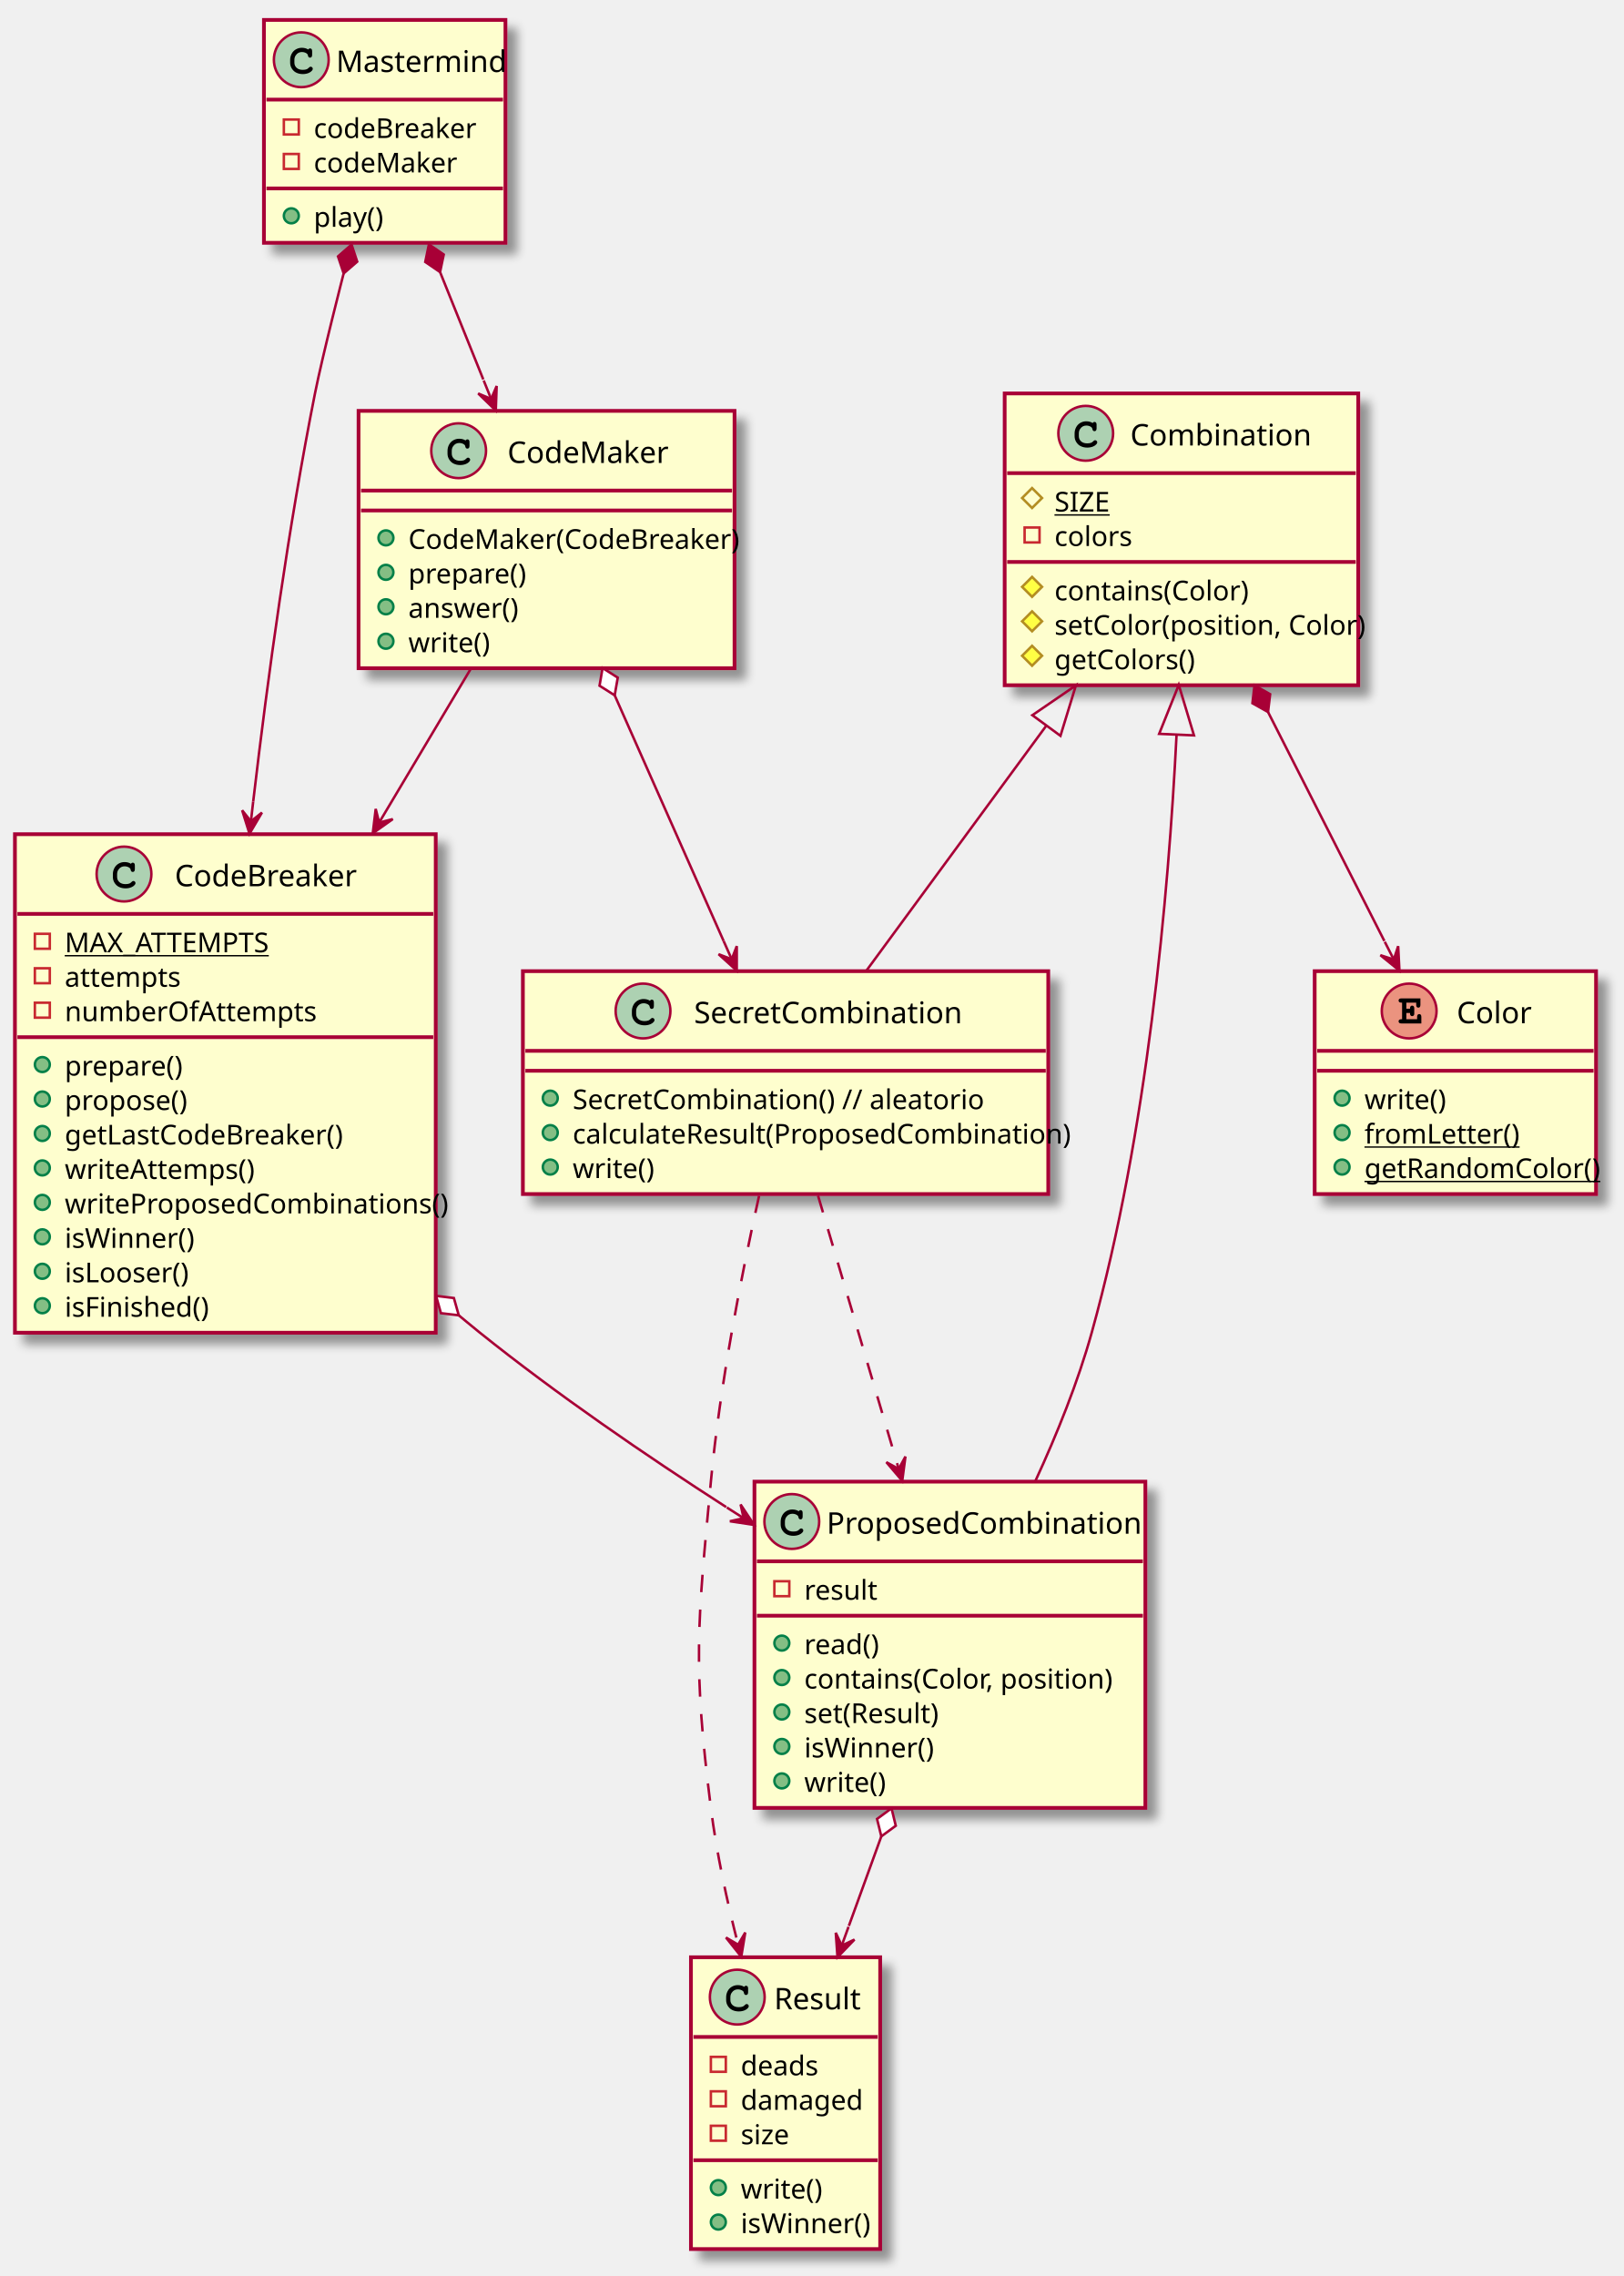
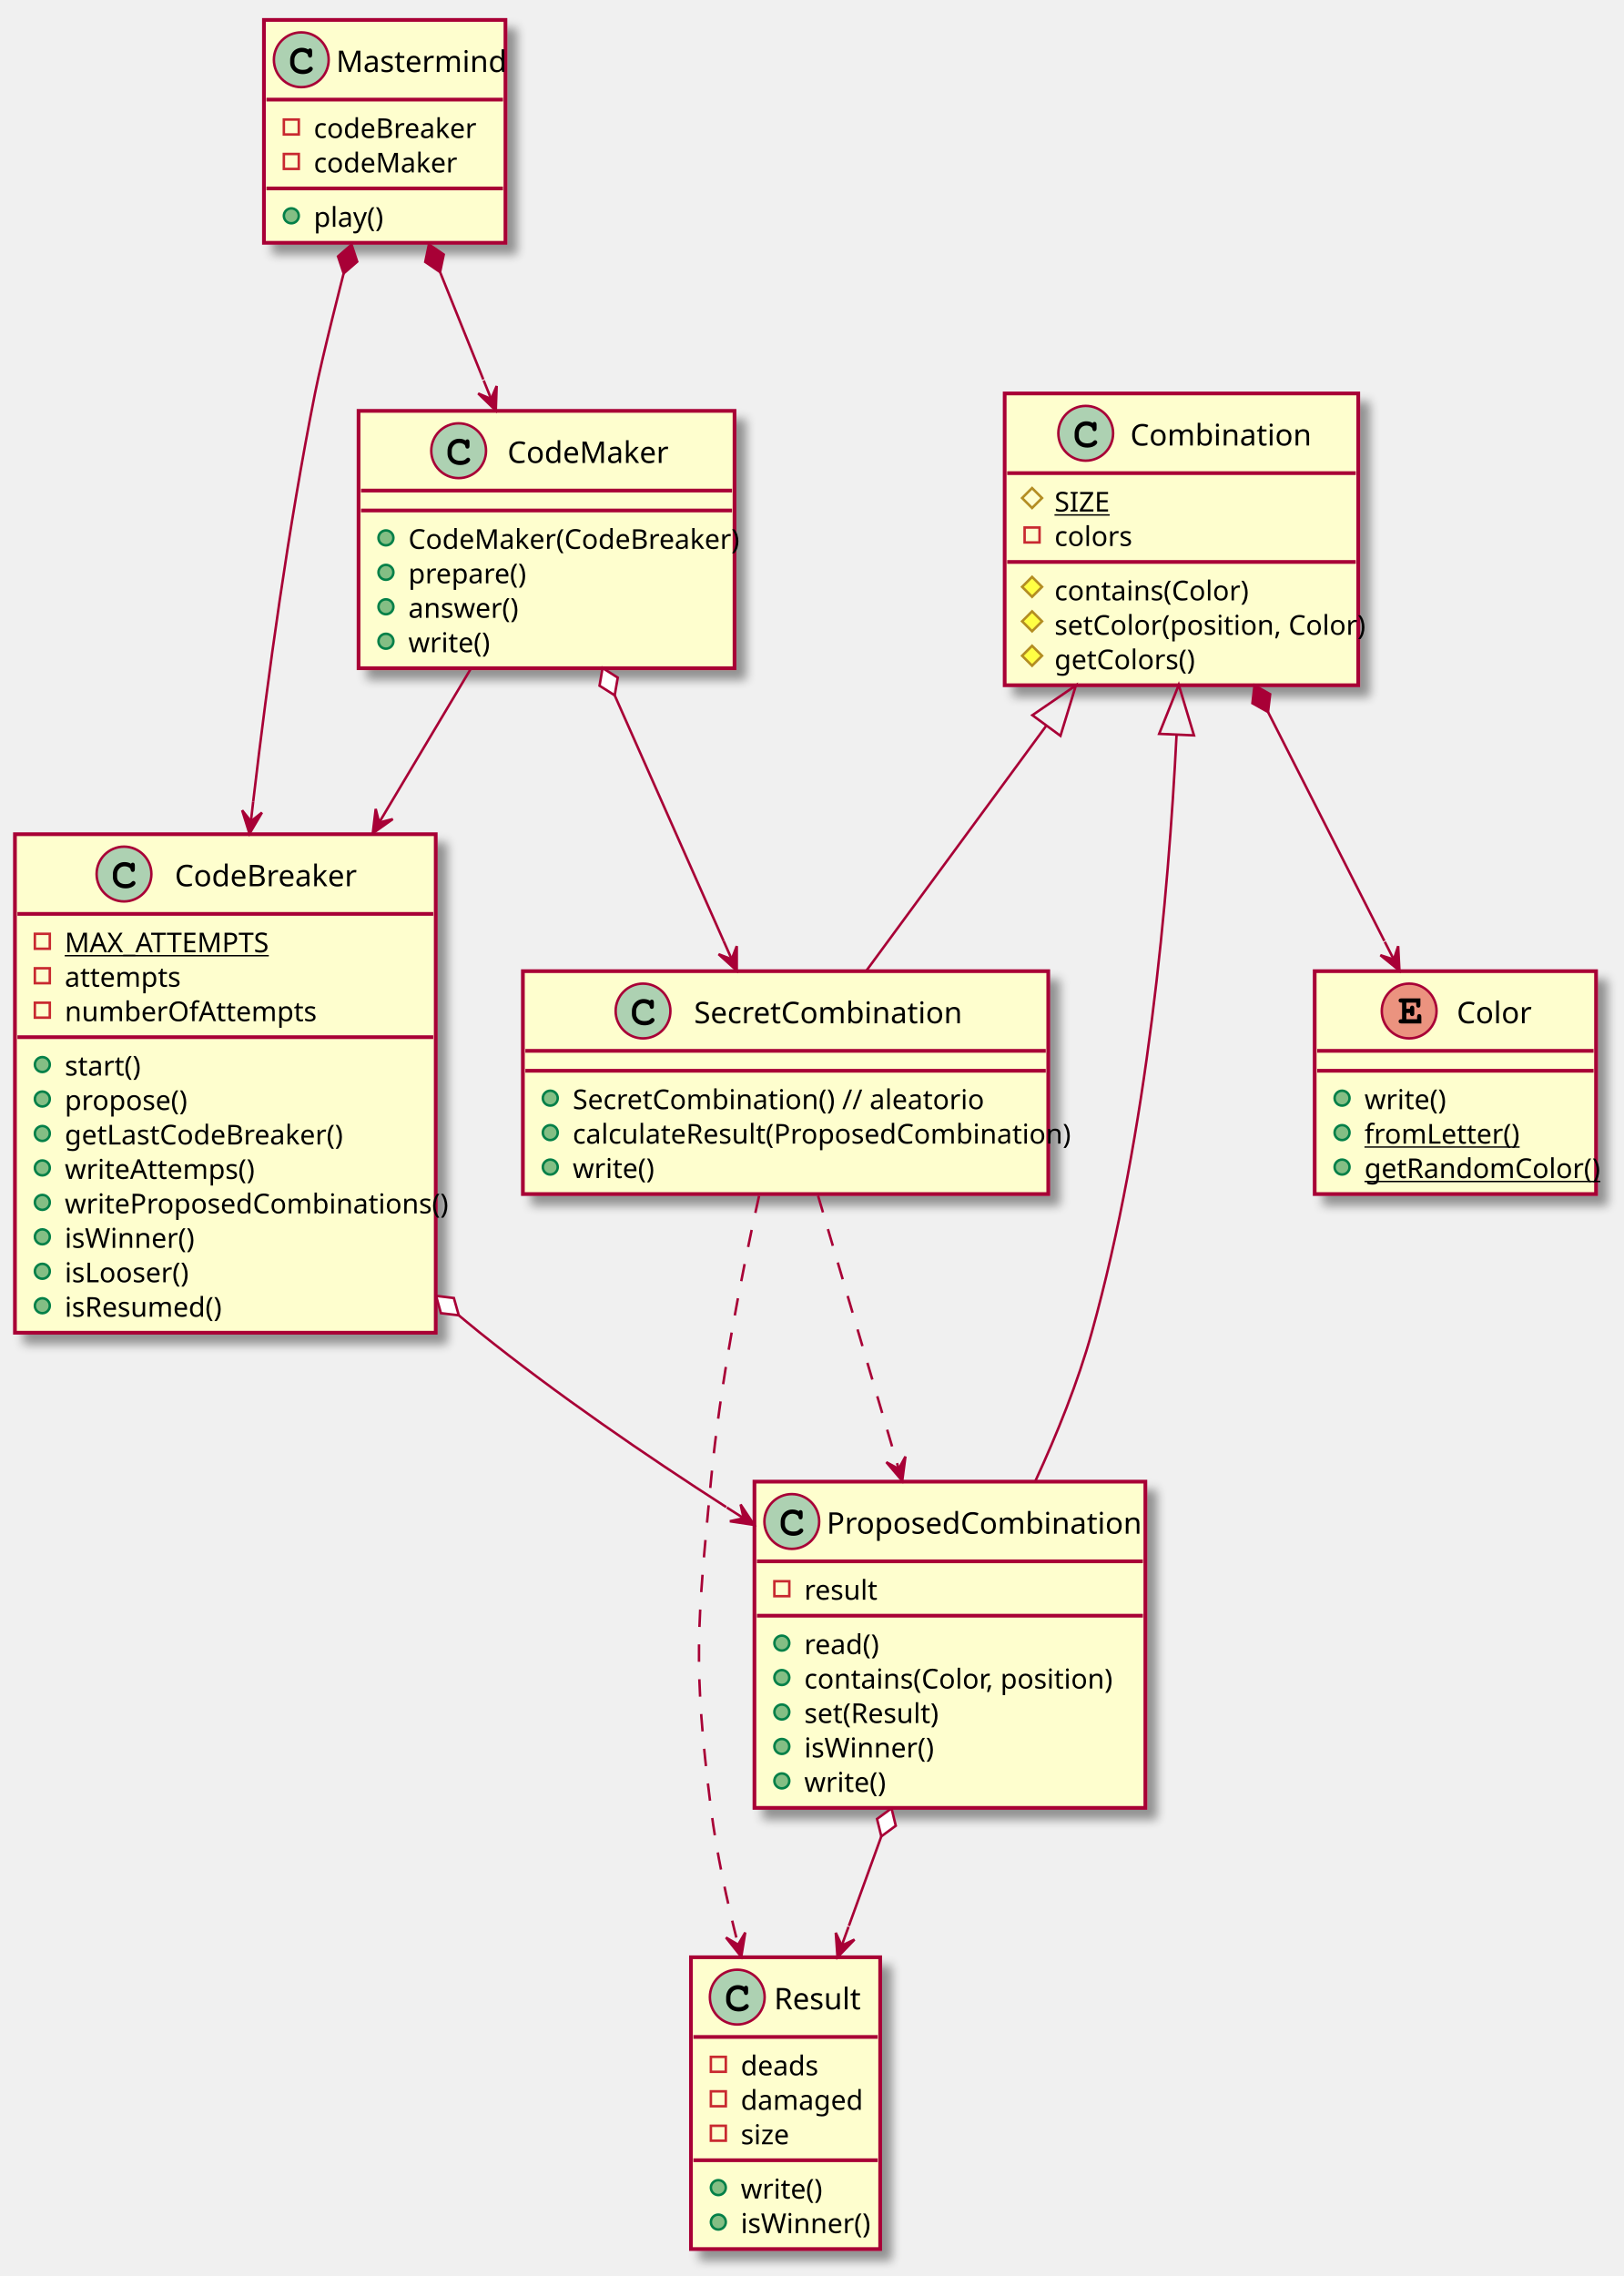
<svg xmlns="http://www.w3.org/2000/svg" contentScriptType="application/ecmascript" contentStyleType="text/css" height="914px" preserveAspectRatio="none" style="width:652px;height:914px;" version="1.1" viewBox="0 0 652 914" width="652px" zoomAndPan="magnify">
  <defs>
-     <filter height="300%" id="f1mdnlrc4jcdbw" width="300%" x="-1" y="-1">
+     <filter height="300%" id="f3za2l494j8ho" width="300%" x="-1" y="-1">
      <feGaussianBlur result="blurOut" stdDeviation="2.0" />
      <feColorMatrix in="blurOut" result="blurOut2" type="matrix" values="0 0 0 0 0 0 0 0 0 0 0 0 0 0 0 0 0 0 .4 0" />
      <feOffset dx="4.0" dy="4.0" in="blurOut2" result="blurOut3" />
      <feBlend in="SourceGraphic" in2="blurOut3" mode="normal" />
    </filter>
  </defs>
  <g>
-     <rect fill="#FEFECE" filter="url(#f1mdnlrc4jcdbw)" height="89.508" id="Mastermind" style="stroke: #A80036; stroke-width: 1.5;" width="97" x="106" y="8" />
+     <rect fill="#FEFECE" filter="url(#f3za2l494j8ho)" height="89.508" id="Mastermind" style="stroke: #A80036; stroke-width: 1.5;" width="97" x="106" y="8" />
    <ellipse cx="121" cy="24" fill="#ADD1B2" rx="11" ry="11" style="stroke: #A80036; stroke-width: 1.0;" />
    <path d="M123.766,19.875 Q123.922,19.656 124.109,19.547 Q124.297,19.438 124.516,19.438 Q124.891,19.438 125.125,19.695 Q125.359,19.953 125.359,20.562 L125.359,22.016 Q125.359,22.625 125.125,22.891 Q124.891,23.156 124.516,23.156 Q124.172,23.156 123.969,22.953 Q123.766,22.766 123.656,22.25 Q123.609,21.891 123.422,21.703 Q123.094,21.328 122.484,21.109 Q121.875,20.891 121.25,20.891 Q120.484,20.891 119.852,21.219 Q119.219,21.547 118.727,22.297 Q118.234,23.047 118.234,24.078 L118.234,25.172 Q118.234,26.406 119.125,27.227 Q120.016,28.047 121.609,28.047 Q122.547,28.047 123.203,27.797 Q123.594,27.641 124.016,27.203 Q124.281,26.938 124.43,26.859 Q124.578,26.781 124.781,26.781 Q125.109,26.781 125.367,27.039 Q125.625,27.297 125.625,27.641 Q125.625,27.984 125.281,28.391 Q124.781,28.969 123.984,29.297 Q122.906,29.75 121.609,29.75 Q120.094,29.75 118.891,29.125 Q117.906,28.625 117.219,27.555 Q116.531,26.484 116.531,25.203 L116.531,24.047 Q116.531,22.719 117.148,21.57 Q117.766,20.422 118.859,19.805 Q119.953,19.188 121.188,19.188 Q121.922,19.188 122.57,19.352 Q123.219,19.516 123.766,19.875 Z " />
    <text fill="#000000" font-family="sans-serif" font-size="12" lengthAdjust="spacingAndGlyphs" textLength="65" x="135" y="28.91">Mastermind</text>
    <line style="stroke: #A80036; stroke-width: 1.5;" x1="107" x2="202" y1="40" y2="40" />
    <rect fill="none" height="6" style="stroke: #C82930; stroke-width: 1.0;" width="6" x="114" y="48" />
    <text fill="#000000" font-family="sans-serif" font-size="11" lengthAdjust="spacingAndGlyphs" textLength="62" x="126" y="55.419">codeBreaker</text>
    <rect fill="none" height="6" style="stroke: #C82930; stroke-width: 1.0;" width="6" x="114" y="61.836" />
    <text fill="#000000" font-family="sans-serif" font-size="11" lengthAdjust="spacingAndGlyphs" textLength="53" x="126" y="69.255">codeMaker</text>
    <line style="stroke: #A80036; stroke-width: 1.5;" x1="107" x2="202" y1="75.672" y2="75.672" />
    <ellipse cx="117" cy="86.672" fill="#84BE84" rx="3" ry="3" style="stroke: #038048; stroke-width: 1.0;" />
    <text fill="#000000" font-family="sans-serif" font-size="11" lengthAdjust="spacingAndGlyphs" textLength="28" x="126" y="91.091">play()</text>
-     <rect fill="#FEFECE" filter="url(#f1mdnlrc4jcdbw)" height="103.344" id="CodeMaker" style="stroke: #A80036; stroke-width: 1.5;" width="151" x="144" y="165" />
+     <rect fill="#FEFECE" filter="url(#f3za2l494j8ho)" height="103.344" id="CodeMaker" style="stroke: #A80036; stroke-width: 1.5;" width="151" x="144" y="165" />
    <ellipse cx="184.2" cy="181" fill="#ADD1B2" rx="11" ry="11" style="stroke: #A80036; stroke-width: 1.0;" />
    <path d="M186.966,176.875 Q187.122,176.656 187.309,176.547 Q187.497,176.438 187.716,176.438 Q188.091,176.438 188.325,176.695 Q188.559,176.953 188.559,177.562 L188.559,179.016 Q188.559,179.625 188.325,179.891 Q188.091,180.156 187.716,180.156 Q187.372,180.156 187.169,179.953 Q186.966,179.766 186.856,179.25 Q186.809,178.891 186.622,178.703 Q186.294,178.328 185.684,178.109 Q185.075,177.891 184.45,177.891 Q183.684,177.891 183.052,178.219 Q182.419,178.547 181.927,179.297 Q181.434,180.047 181.434,181.078 L181.434,182.172 Q181.434,183.406 182.325,184.227 Q183.216,185.047 184.809,185.047 Q185.747,185.047 186.403,184.797 Q186.794,184.641 187.216,184.203 Q187.481,183.938 187.63,183.859 Q187.778,183.781 187.981,183.781 Q188.309,183.781 188.567,184.039 Q188.825,184.297 188.825,184.641 Q188.825,184.984 188.481,185.391 Q187.981,185.969 187.184,186.297 Q186.106,186.75 184.809,186.75 Q183.294,186.75 182.091,186.125 Q181.106,185.625 180.419,184.555 Q179.731,183.484 179.731,182.203 L179.731,181.047 Q179.731,179.719 180.348,178.57 Q180.966,177.422 182.059,176.805 Q183.153,176.188 184.387,176.188 Q185.122,176.188 185.77,176.352 Q186.419,176.516 186.966,176.875 Z " />
    <text fill="#000000" font-family="sans-serif" font-size="12" lengthAdjust="spacingAndGlyphs" textLength="63" x="203.8" y="185.91">CodeMaker</text>
    <line style="stroke: #A80036; stroke-width: 1.5;" x1="145" x2="294" y1="197" y2="197" />
    <line style="stroke: #A80036; stroke-width: 1.5;" x1="145" x2="294" y1="205" y2="205" />
    <ellipse cx="155" cy="216" fill="#84BE84" rx="3" ry="3" style="stroke: #038048; stroke-width: 1.0;" />
    <text fill="#000000" font-family="sans-serif" font-size="11" lengthAdjust="spacingAndGlyphs" textLength="125" x="164" y="220.419">CodeMaker(CodeBreaker)</text>
    <ellipse cx="155" cy="229.836" fill="#84BE84" rx="3" ry="3" style="stroke: #038048; stroke-width: 1.0;" />
    <text fill="#000000" font-family="sans-serif" font-size="11" lengthAdjust="spacingAndGlyphs" textLength="46" x="164" y="234.255">prepare()</text>
    <ellipse cx="155" cy="243.672" fill="#84BE84" rx="3" ry="3" style="stroke: #038048; stroke-width: 1.0;" />
    <text fill="#000000" font-family="sans-serif" font-size="11" lengthAdjust="spacingAndGlyphs" textLength="46" x="164" y="248.091">answer()</text>
    <ellipse cx="155" cy="257.508" fill="#84BE84" rx="3" ry="3" style="stroke: #038048; stroke-width: 1.0;" />
    <text fill="#000000" font-family="sans-serif" font-size="11" lengthAdjust="spacingAndGlyphs" textLength="33" x="164" y="261.927">write()</text>
-     <rect fill="#FEFECE" filter="url(#f1mdnlrc4jcdbw)" height="200.195" id="CodeBreaker" style="stroke: #A80036; stroke-width: 1.5;" width="169" x="6" y="335" />
+     <rect fill="#FEFECE" filter="url(#f3za2l494j8ho)" height="200.195" id="CodeBreaker" style="stroke: #A80036; stroke-width: 1.5;" width="169" x="6" y="335" />
    <ellipse cx="49.8" cy="351" fill="#ADD1B2" rx="11" ry="11" style="stroke: #A80036; stroke-width: 1.0;" />
    <path d="M52.566,346.875 Q52.722,346.656 52.909,346.547 Q53.097,346.438 53.316,346.438 Q53.691,346.438 53.925,346.695 Q54.159,346.953 54.159,347.562 L54.159,349.016 Q54.159,349.625 53.925,349.891 Q53.691,350.156 53.316,350.156 Q52.972,350.156 52.769,349.953 Q52.566,349.766 52.456,349.25 Q52.409,348.891 52.222,348.703 Q51.894,348.328 51.284,348.109 Q50.675,347.891 50.05,347.891 Q49.284,347.891 48.652,348.219 Q48.019,348.547 47.527,349.297 Q47.034,350.047 47.034,351.078 L47.034,352.172 Q47.034,353.406 47.925,354.227 Q48.816,355.047 50.409,355.047 Q51.347,355.047 52.003,354.797 Q52.394,354.641 52.816,354.203 Q53.081,353.938 53.23,353.859 Q53.378,353.781 53.581,353.781 Q53.909,353.781 54.167,354.039 Q54.425,354.297 54.425,354.641 Q54.425,354.984 54.081,355.391 Q53.581,355.969 52.784,356.297 Q51.706,356.75 50.409,356.75 Q48.894,356.75 47.691,356.125 Q46.706,355.625 46.019,354.555 Q45.331,353.484 45.331,352.203 L45.331,351.047 Q45.331,349.719 45.948,348.57 Q46.566,347.422 47.659,346.805 Q48.753,346.188 49.987,346.188 Q50.722,346.188 51.37,346.352 Q52.019,346.516 52.566,346.875 Z " />
    <text fill="#000000" font-family="sans-serif" font-size="12" lengthAdjust="spacingAndGlyphs" textLength="73" x="70.2" y="355.91">CodeBreaker</text>
    <line style="stroke: #A80036; stroke-width: 1.5;" x1="7" x2="174" y1="367" y2="367" />
    <rect fill="none" height="6" style="stroke: #C82930; stroke-width: 1.0;" width="6" x="14" y="375" />
    <text fill="#000000" font-family="sans-serif" font-size="11" lengthAdjust="spacingAndGlyphs" text-decoration="underline" textLength="82" x="26" y="382.419">MAX_ATTEMPTS</text>
    <rect fill="none" height="6" style="stroke: #C82930; stroke-width: 1.0;" width="6" x="14" y="388.836" />
    <text fill="#000000" font-family="sans-serif" font-size="11" lengthAdjust="spacingAndGlyphs" textLength="41" x="26" y="396.255">attempts</text>
    <rect fill="none" height="6" style="stroke: #C82930; stroke-width: 1.0;" width="6" x="14" y="402.672" />
    <text fill="#000000" font-family="sans-serif" font-size="11" lengthAdjust="spacingAndGlyphs" textLength="91" x="26" y="410.091">numberOfAttempts</text>
    <line style="stroke: #A80036; stroke-width: 1.5;" x1="7" x2="174" y1="416.508" y2="416.508" />
    <ellipse cx="17" cy="427.508" fill="#84BE84" rx="3" ry="3" style="stroke: #038048; stroke-width: 1.0;" />
-     <text fill="#000000" font-family="sans-serif" font-size="11" lengthAdjust="spacingAndGlyphs" textLength="46" x="26" y="431.927">prepare()</text>
+     <text fill="#000000" font-family="sans-serif" font-size="11" lengthAdjust="spacingAndGlyphs" textLength="30" x="26" y="431.927">start()</text>
    <ellipse cx="17" cy="441.344" fill="#84BE84" rx="3" ry="3" style="stroke: #038048; stroke-width: 1.0;" />
    <text fill="#000000" font-family="sans-serif" font-size="11" lengthAdjust="spacingAndGlyphs" textLength="48" x="26" y="445.763">propose()</text>
    <ellipse cx="17" cy="455.18" fill="#84BE84" rx="3" ry="3" style="stroke: #038048; stroke-width: 1.0;" />
    <text fill="#000000" font-family="sans-serif" font-size="11" lengthAdjust="spacingAndGlyphs" textLength="107" x="26" y="459.599">getLastCodeBreaker()</text>
    <ellipse cx="17" cy="469.016" fill="#84BE84" rx="3" ry="3" style="stroke: #038048; stroke-width: 1.0;" />
    <text fill="#000000" font-family="sans-serif" font-size="11" lengthAdjust="spacingAndGlyphs" textLength="73" x="26" y="473.435">writeAttemps()</text>
    <ellipse cx="17" cy="482.852" fill="#84BE84" rx="3" ry="3" style="stroke: #038048; stroke-width: 1.0;" />
    <text fill="#000000" font-family="sans-serif" font-size="11" lengthAdjust="spacingAndGlyphs" textLength="143" x="26" y="487.271">writeProposedCombinations()</text>
    <ellipse cx="17" cy="496.688" fill="#84BE84" rx="3" ry="3" style="stroke: #038048; stroke-width: 1.0;" />
    <text fill="#000000" font-family="sans-serif" font-size="11" lengthAdjust="spacingAndGlyphs" textLength="50" x="26" y="501.106">isWinner()</text>
    <ellipse cx="17" cy="510.523" fill="#84BE84" rx="3" ry="3" style="stroke: #038048; stroke-width: 1.0;" />
    <text fill="#000000" font-family="sans-serif" font-size="11" lengthAdjust="spacingAndGlyphs" textLength="50" x="26" y="514.942">isLooser()</text>
    <ellipse cx="17" cy="524.359" fill="#84BE84" rx="3" ry="3" style="stroke: #038048; stroke-width: 1.0;" />
-     <text fill="#000000" font-family="sans-serif" font-size="11" lengthAdjust="spacingAndGlyphs" textLength="56" x="26" y="528.778">isFinished()</text>
-     <rect fill="#FEFECE" filter="url(#f1mdnlrc4jcdbw)" height="117.18" id="Combination" style="stroke: #A80036; stroke-width: 1.5;" width="142" x="403.5" y="158" />
+     <text fill="#000000" font-family="sans-serif" font-size="11" lengthAdjust="spacingAndGlyphs" textLength="61" x="26" y="528.778">isResumed()</text>
+     <rect fill="#FEFECE" filter="url(#f3za2l494j8ho)" height="117.18" id="Combination" style="stroke: #A80036; stroke-width: 1.5;" width="142" x="403.5" y="158" />
    <ellipse cx="436.05" cy="174" fill="#ADD1B2" rx="11" ry="11" style="stroke: #A80036; stroke-width: 1.0;" />
    <path d="M438.816,169.875 Q438.972,169.656 439.159,169.547 Q439.347,169.438 439.566,169.438 Q439.941,169.438 440.175,169.695 Q440.409,169.953 440.409,170.562 L440.409,172.016 Q440.409,172.625 440.175,172.891 Q439.941,173.156 439.566,173.156 Q439.222,173.156 439.019,172.953 Q438.816,172.766 438.706,172.25 Q438.659,171.891 438.472,171.703 Q438.144,171.328 437.534,171.109 Q436.925,170.891 436.3,170.891 Q435.534,170.891 434.902,171.219 Q434.269,171.547 433.777,172.297 Q433.284,173.047 433.284,174.078 L433.284,175.172 Q433.284,176.406 434.175,177.227 Q435.066,178.047 436.659,178.047 Q437.597,178.047 438.253,177.797 Q438.644,177.641 439.066,177.203 Q439.331,176.938 439.48,176.859 Q439.628,176.781 439.831,176.781 Q440.159,176.781 440.417,177.039 Q440.675,177.297 440.675,177.641 Q440.675,177.984 440.331,178.391 Q439.831,178.969 439.034,179.297 Q437.956,179.75 436.659,179.75 Q435.144,179.75 433.941,179.125 Q432.956,178.625 432.269,177.555 Q431.581,176.484 431.581,175.203 L431.581,174.047 Q431.581,172.719 432.198,171.57 Q432.816,170.422 433.909,169.805 Q435.003,169.188 436.238,169.188 Q436.972,169.188 437.62,169.352 Q438.269,169.516 438.816,169.875 Z " />
    <text fill="#000000" font-family="sans-serif" font-size="12" lengthAdjust="spacingAndGlyphs" textLength="71" x="453.95" y="178.91">Combination</text>
    <line style="stroke: #A80036; stroke-width: 1.5;" x1="404.5" x2="544.5" y1="190" y2="190" />
    <polygon fill="none" points="414.5,196,418.5,200,414.5,204,410.5,200" style="stroke: #B38D22; stroke-width: 1.0;" />
    <text fill="#000000" font-family="sans-serif" font-size="11" lengthAdjust="spacingAndGlyphs" text-decoration="underline" textLength="22" x="423.5" y="205.419">SIZE</text>
    <rect fill="none" height="6" style="stroke: #C82930; stroke-width: 1.0;" width="6" x="411.5" y="211.836" />
    <text fill="#000000" font-family="sans-serif" font-size="11" lengthAdjust="spacingAndGlyphs" textLength="30" x="423.5" y="219.255">colors</text>
    <line style="stroke: #A80036; stroke-width: 1.5;" x1="404.5" x2="544.5" y1="225.672" y2="225.672" />
    <polygon fill="#FFFF44" points="414.5,231.672,418.5,235.672,414.5,239.672,410.5,235.672" style="stroke: #B38D22; stroke-width: 1.0;" />
    <text fill="#000000" font-family="sans-serif" font-size="11" lengthAdjust="spacingAndGlyphs" textLength="74" x="423.5" y="241.091">contains(Color)</text>
    <polygon fill="#FFFF44" points="414.5,245.508,418.5,249.508,414.5,253.508,410.5,249.508" style="stroke: #B38D22; stroke-width: 1.0;" />
    <text fill="#000000" font-family="sans-serif" font-size="11" lengthAdjust="spacingAndGlyphs" textLength="116" x="423.5" y="254.927">setColor(position, Color)</text>
    <polygon fill="#FFFF44" points="414.5,259.344,418.5,263.344,414.5,267.344,410.5,263.344" style="stroke: #B38D22; stroke-width: 1.0;" />
    <text fill="#000000" font-family="sans-serif" font-size="11" lengthAdjust="spacingAndGlyphs" textLength="54" x="423.5" y="268.763">getColors()</text>
-     <rect fill="#FEFECE" filter="url(#f1mdnlrc4jcdbw)" height="89.508" id="Color" style="stroke: #A80036; stroke-width: 1.5;" width="113" x="528" y="390" />
+     <rect fill="#FEFECE" filter="url(#f3za2l494j8ho)" height="89.508" id="Color" style="stroke: #A80036; stroke-width: 1.5;" width="113" x="528" y="390" />
    <ellipse cx="565.95" cy="406" fill="#EB937F" rx="11" ry="11" style="stroke: #A80036; stroke-width: 1.0;" />
    <path d="M564.809,406.797 L564.809,409.297 L569.138,409.297 L569.138,408.375 Q569.138,407.766 569.38,407.5 Q569.622,407.234 569.997,407.234 Q570.372,407.234 570.606,407.5 Q570.841,407.766 570.841,408.375 L570.841,411 L562.841,411 Q562.216,411 561.958,410.766 Q561.7,410.531 561.7,410.141 Q561.7,409.766 561.966,409.531 Q562.231,409.297 562.841,409.297 L563.106,409.297 L563.106,402.641 L562.841,402.641 Q562.216,402.641 561.958,402.406 Q561.7,402.172 561.7,401.781 Q561.7,401.406 561.958,401.172 Q562.216,400.938 562.841,400.938 L570.466,400.938 L570.466,403.531 Q570.466,404.141 570.239,404.398 Q570.013,404.656 569.622,404.656 Q569.247,404.656 569.013,404.398 Q568.778,404.141 568.778,403.531 L568.778,402.641 L564.809,402.641 L564.809,405.094 L566.294,405.094 Q566.294,404.438 566.419,404.25 Q566.684,403.844 567.153,403.844 Q567.528,403.844 567.763,404.102 Q567.997,404.359 567.997,404.969 L567.997,406.938 Q567.997,407.484 567.872,407.672 Q567.606,408.062 567.153,408.062 Q566.684,408.062 566.419,407.656 Q566.294,407.469 566.294,406.797 L564.809,406.797 Z " />
    <text fill="#000000" font-family="sans-serif" font-size="12" lengthAdjust="spacingAndGlyphs" textLength="30" x="585.05" y="410.91">Color</text>
    <line style="stroke: #A80036; stroke-width: 1.5;" x1="529" x2="640" y1="422" y2="422" />
    <line style="stroke: #A80036; stroke-width: 1.5;" x1="529" x2="640" y1="430" y2="430" />
    <ellipse cx="539" cy="441" fill="#84BE84" rx="3" ry="3" style="stroke: #038048; stroke-width: 1.0;" />
    <text fill="#000000" font-family="sans-serif" font-size="11" lengthAdjust="spacingAndGlyphs" textLength="33" x="548" y="445.419">write()</text>
    <ellipse cx="539" cy="454.836" fill="#84BE84" rx="3" ry="3" style="stroke: #038048; stroke-width: 1.0;" />
    <text fill="#000000" font-family="sans-serif" font-size="11" lengthAdjust="spacingAndGlyphs" text-decoration="underline" textLength="58" x="548" y="459.255">fromLetter()</text>
    <ellipse cx="539" cy="468.672" fill="#84BE84" rx="3" ry="3" style="stroke: #038048; stroke-width: 1.0;" />
    <text fill="#000000" font-family="sans-serif" font-size="11" lengthAdjust="spacingAndGlyphs" text-decoration="underline" textLength="87" x="548" y="473.091">getRandomColor()</text>
-     <rect fill="#FEFECE" filter="url(#f1mdnlrc4jcdbw)" height="89.508" id="SecretCombination" style="stroke: #A80036; stroke-width: 1.5;" width="211" x="210" y="390" />
+     <rect fill="#FEFECE" filter="url(#f3za2l494j8ho)" height="89.508" id="SecretCombination" style="stroke: #A80036; stroke-width: 1.5;" width="211" x="210" y="390" />
    <ellipse cx="258.25" cy="406" fill="#ADD1B2" rx="11" ry="11" style="stroke: #A80036; stroke-width: 1.0;" />
    <path d="M261.016,401.875 Q261.172,401.656 261.359,401.547 Q261.547,401.438 261.766,401.438 Q262.141,401.438 262.375,401.695 Q262.609,401.953 262.609,402.562 L262.609,404.016 Q262.609,404.625 262.375,404.891 Q262.141,405.156 261.766,405.156 Q261.422,405.156 261.219,404.953 Q261.016,404.766 260.906,404.25 Q260.859,403.891 260.672,403.703 Q260.344,403.328 259.734,403.109 Q259.125,402.891 258.5,402.891 Q257.734,402.891 257.102,403.219 Q256.469,403.547 255.977,404.297 Q255.484,405.047 255.484,406.078 L255.484,407.172 Q255.484,408.406 256.375,409.227 Q257.266,410.047 258.859,410.047 Q259.797,410.047 260.453,409.797 Q260.844,409.641 261.266,409.203 Q261.531,408.938 261.68,408.859 Q261.828,408.781 262.031,408.781 Q262.359,408.781 262.617,409.039 Q262.875,409.297 262.875,409.641 Q262.875,409.984 262.531,410.391 Q262.031,410.969 261.234,411.297 Q260.156,411.75 258.859,411.75 Q257.344,411.75 256.141,411.125 Q255.156,410.625 254.469,409.555 Q253.781,408.484 253.781,407.203 L253.781,406.047 Q253.781,404.719 254.398,403.57 Q255.016,402.422 256.109,401.805 Q257.203,401.188 258.438,401.188 Q259.172,401.188 259.82,401.352 Q260.469,401.516 261.016,401.875 Z " />
    <text fill="#000000" font-family="sans-serif" font-size="12" lengthAdjust="spacingAndGlyphs" textLength="106" x="278.75" y="410.91">SecretCombination</text>
    <line style="stroke: #A80036; stroke-width: 1.5;" x1="211" x2="420" y1="422" y2="422" />
    <line style="stroke: #A80036; stroke-width: 1.5;" x1="211" x2="420" y1="430" y2="430" />
    <ellipse cx="221" cy="441" fill="#84BE84" rx="3" ry="3" style="stroke: #038048; stroke-width: 1.0;" />
    <text fill="#000000" font-family="sans-serif" font-size="11" lengthAdjust="spacingAndGlyphs" textLength="151" x="230" y="445.419">SecretCombination() // aleatorio</text>
    <ellipse cx="221" cy="454.836" fill="#84BE84" rx="3" ry="3" style="stroke: #038048; stroke-width: 1.0;" />
    <text fill="#000000" font-family="sans-serif" font-size="11" lengthAdjust="spacingAndGlyphs" textLength="185" x="230" y="459.255">calculateResult(ProposedCombination)</text>
    <ellipse cx="221" cy="468.672" fill="#84BE84" rx="3" ry="3" style="stroke: #038048; stroke-width: 1.0;" />
    <text fill="#000000" font-family="sans-serif" font-size="11" lengthAdjust="spacingAndGlyphs" textLength="33" x="230" y="473.091">write()</text>
-     <rect fill="#FEFECE" filter="url(#f1mdnlrc4jcdbw)" height="131.016" id="ProposedCombination" style="stroke: #A80036; stroke-width: 1.5;" width="157" x="303" y="595" />
+     <rect fill="#FEFECE" filter="url(#f3za2l494j8ho)" height="131.016" id="ProposedCombination" style="stroke: #A80036; stroke-width: 1.5;" width="157" x="303" y="595" />
    <ellipse cx="318" cy="611" fill="#ADD1B2" rx="11" ry="11" style="stroke: #A80036; stroke-width: 1.0;" />
    <path d="M320.766,606.875 Q320.922,606.656 321.109,606.547 Q321.297,606.438 321.516,606.438 Q321.891,606.438 322.125,606.695 Q322.359,606.953 322.359,607.562 L322.359,609.016 Q322.359,609.625 322.125,609.891 Q321.891,610.156 321.516,610.156 Q321.172,610.156 320.969,609.953 Q320.766,609.766 320.656,609.25 Q320.609,608.891 320.422,608.703 Q320.094,608.328 319.484,608.109 Q318.875,607.891 318.25,607.891 Q317.484,607.891 316.852,608.219 Q316.219,608.547 315.727,609.297 Q315.234,610.047 315.234,611.078 L315.234,612.172 Q315.234,613.406 316.125,614.227 Q317.016,615.047 318.609,615.047 Q319.547,615.047 320.203,614.797 Q320.594,614.641 321.016,614.203 Q321.281,613.938 321.43,613.859 Q321.578,613.781 321.781,613.781 Q322.109,613.781 322.367,614.039 Q322.625,614.297 322.625,614.641 Q322.625,614.984 322.281,615.391 Q321.781,615.969 320.984,616.297 Q319.906,616.75 318.609,616.75 Q317.094,616.75 315.891,616.125 Q314.906,615.625 314.219,614.555 Q313.531,613.484 313.531,612.203 L313.531,611.047 Q313.531,609.719 314.148,608.57 Q314.766,607.422 315.859,606.805 Q316.953,606.188 318.188,606.188 Q318.922,606.188 319.57,606.352 Q320.219,606.516 320.766,606.875 Z " />
    <text fill="#000000" font-family="sans-serif" font-size="12" lengthAdjust="spacingAndGlyphs" textLength="125" x="332" y="615.91">ProposedCombination</text>
    <line style="stroke: #A80036; stroke-width: 1.5;" x1="304" x2="459" y1="627" y2="627" />
    <rect fill="none" height="6" style="stroke: #C82930; stroke-width: 1.0;" width="6" x="311" y="635" />
    <text fill="#000000" font-family="sans-serif" font-size="11" lengthAdjust="spacingAndGlyphs" textLength="27" x="323" y="642.419">result</text>
    <line style="stroke: #A80036; stroke-width: 1.5;" x1="304" x2="459" y1="648.836" y2="648.836" />
    <ellipse cx="314" cy="659.836" fill="#84BE84" rx="3" ry="3" style="stroke: #038048; stroke-width: 1.0;" />
    <text fill="#000000" font-family="sans-serif" font-size="11" lengthAdjust="spacingAndGlyphs" textLength="30" x="323" y="664.255">read()</text>
    <ellipse cx="314" cy="673.672" fill="#84BE84" rx="3" ry="3" style="stroke: #038048; stroke-width: 1.0;" />
    <text fill="#000000" font-family="sans-serif" font-size="11" lengthAdjust="spacingAndGlyphs" textLength="117" x="323" y="678.091">contains(Color, position)</text>
    <ellipse cx="314" cy="687.508" fill="#84BE84" rx="3" ry="3" style="stroke: #038048; stroke-width: 1.0;" />
    <text fill="#000000" font-family="sans-serif" font-size="11" lengthAdjust="spacingAndGlyphs" textLength="53" x="323" y="691.927">set(Result)</text>
    <ellipse cx="314" cy="701.344" fill="#84BE84" rx="3" ry="3" style="stroke: #038048; stroke-width: 1.0;" />
    <text fill="#000000" font-family="sans-serif" font-size="11" lengthAdjust="spacingAndGlyphs" textLength="50" x="323" y="705.763">isWinner()</text>
    <ellipse cx="314" cy="715.18" fill="#84BE84" rx="3" ry="3" style="stroke: #038048; stroke-width: 1.0;" />
    <text fill="#000000" font-family="sans-serif" font-size="11" lengthAdjust="spacingAndGlyphs" textLength="33" x="323" y="719.599">write()</text>
-     <rect fill="#FEFECE" filter="url(#f1mdnlrc4jcdbw)" height="117.18" id="Result" style="stroke: #A80036; stroke-width: 1.5;" width="76" x="277.5" y="786" />
+     <rect fill="#FEFECE" filter="url(#f3za2l494j8ho)" height="117.18" id="Result" style="stroke: #A80036; stroke-width: 1.5;" width="76" x="277.5" y="786" />
    <ellipse cx="296.1" cy="802" fill="#ADD1B2" rx="11" ry="11" style="stroke: #A80036; stroke-width: 1.0;" />
    <path d="M298.866,797.875 Q299.022,797.656 299.209,797.547 Q299.397,797.438 299.616,797.438 Q299.991,797.438 300.225,797.695 Q300.459,797.953 300.459,798.562 L300.459,800.016 Q300.459,800.625 300.225,800.891 Q299.991,801.156 299.616,801.156 Q299.272,801.156 299.069,800.953 Q298.866,800.766 298.756,800.25 Q298.709,799.891 298.522,799.703 Q298.194,799.328 297.584,799.109 Q296.975,798.891 296.35,798.891 Q295.584,798.891 294.952,799.219 Q294.319,799.547 293.827,800.297 Q293.334,801.047 293.334,802.078 L293.334,803.172 Q293.334,804.406 294.225,805.227 Q295.116,806.047 296.709,806.047 Q297.647,806.047 298.303,805.797 Q298.694,805.641 299.116,805.203 Q299.381,804.938 299.53,804.859 Q299.678,804.781 299.881,804.781 Q300.209,804.781 300.467,805.039 Q300.725,805.297 300.725,805.641 Q300.725,805.984 300.381,806.391 Q299.881,806.969 299.084,807.297 Q298.006,807.75 296.709,807.75 Q295.194,807.75 293.991,807.125 Q293.006,806.625 292.319,805.555 Q291.631,804.484 291.631,803.203 L291.631,802.047 Q291.631,800.719 292.248,799.57 Q292.866,798.422 293.959,797.805 Q295.053,797.188 296.288,797.188 Q297.022,797.188 297.67,797.352 Q298.319,797.516 298.866,797.875 Z " />
    <text fill="#000000" font-family="sans-serif" font-size="12" lengthAdjust="spacingAndGlyphs" textLength="36" x="310.9" y="806.91">Result</text>
    <line style="stroke: #A80036; stroke-width: 1.5;" x1="278.5" x2="352.5" y1="818" y2="818" />
    <rect fill="none" height="6" style="stroke: #C82930; stroke-width: 1.0;" width="6" x="285.5" y="826" />
    <text fill="#000000" font-family="sans-serif" font-size="11" lengthAdjust="spacingAndGlyphs" textLength="30" x="297.5" y="833.419">deads</text>
    <rect fill="none" height="6" style="stroke: #C82930; stroke-width: 1.0;" width="6" x="285.5" y="839.836" />
    <text fill="#000000" font-family="sans-serif" font-size="11" lengthAdjust="spacingAndGlyphs" textLength="44" x="297.5" y="847.255">damaged</text>
    <rect fill="none" height="6" style="stroke: #C82930; stroke-width: 1.0;" width="6" x="285.5" y="853.672" />
    <text fill="#000000" font-family="sans-serif" font-size="11" lengthAdjust="spacingAndGlyphs" textLength="20" x="297.5" y="861.091">size</text>
    <line style="stroke: #A80036; stroke-width: 1.5;" x1="278.5" x2="352.5" y1="867.508" y2="867.508" />
    <ellipse cx="288.5" cy="878.508" fill="#84BE84" rx="3" ry="3" style="stroke: #038048; stroke-width: 1.0;" />
    <text fill="#000000" font-family="sans-serif" font-size="11" lengthAdjust="spacingAndGlyphs" textLength="33" x="297.5" y="882.927">write()</text>
    <ellipse cx="288.5" cy="892.344" fill="#84BE84" rx="3" ry="3" style="stroke: #038048; stroke-width: 1.0;" />
    <text fill="#000000" font-family="sans-serif" font-size="11" lengthAdjust="spacingAndGlyphs" textLength="50" x="297.5" y="896.763">isWinner()</text>
    <path d="M176.742,109.263 C176.742,109.263 188.522,138.531 194.099,152.387 " fill="none" id="Mastermind-CodeMaker" style="stroke: #A80036; stroke-width: 1.0;" />
    <polygon fill="#A80036" points="199.118,164.857,199.469,155.014,197.251,160.219,192.047,158.001,199.118,164.857" style="stroke: #A80036; stroke-width: 1.0;" />
    <line style="stroke: #A80036; stroke-width: 1.0;" x1="197.251" x2="194.264" y1="160.219" y2="152.798" />
    <polygon fill="#A80036" points="172.262,98.131,170.791,105.191,176.742,109.263,178.213,102.204,172.262,98.131" style="stroke: #A80036; stroke-width: 1.0;" />
    <path d="M138.017,109.8 C138.017,109.8 129.547,142.681 126.5,158 C115.855,211.518 107.596,271.522 101.69,321.879 " fill="none" id="Mastermind-CodeBreaker" style="stroke: #A80036; stroke-width: 1.0;" />
    <polygon fill="#A80036" points="100.201,334.799,105.206,326.316,100.774,329.832,97.258,325.4,100.201,334.799" style="stroke: #A80036; stroke-width: 1.0;" />
    <line style="stroke: #A80036; stroke-width: 1.0;" x1="100.774" x2="101.69" y1="329.832" y2="321.885" />
    <polygon fill="#A80036" points="141.196,98.229,135.749,102.955,138.017,109.8,143.463,105.074,141.196,98.229" style="stroke: #A80036; stroke-width: 1.0;" />
    <path d="M189.255,268.26 C178.155,286.89 165.147,308.72 152.284,330.309 " fill="none" id="CodeMaker-&gt;CodeBreaker" style="stroke: #A80036; stroke-width: 1.0;" />
    <polygon fill="#A80036" points="149.714,334.622,157.758,328.94,152.274,330.327,150.887,324.843,149.714,334.622" style="stroke: #A80036; stroke-width: 1.0;" />
    <path d="M184.246,528.204 C184.246,528.204 190.065,533.045 192.5,535 C223.471,559.865 259.45,584.504 291.655,605.22 " fill="none" id="CodeBreaker-ProposedCombination" style="stroke: #A80036; stroke-width: 1.0;" />
    <polygon fill="#A80036" points="302.874,612.378,297.438,604.165,298.659,609.689,293.135,610.909,302.874,612.378" style="stroke: #A80036; stroke-width: 1.0;" />
    <line style="stroke: #A80036; stroke-width: 1.0;" x1="298.659" x2="291.914" y1="609.689" y2="605.385" />
    <polygon fill="#FFFFFF" points="175.128,520.403,177.087,527.343,184.246,528.204,182.287,521.264,175.128,520.403" style="stroke: #A80036; stroke-width: 1.0;" />
    <path d="M246.873,279.23 C246.873,279.23 277.36,347.986 290.61,377.868 " fill="none" id="CodeMaker-SecretCombination" style="stroke: #A80036; stroke-width: 1.0;" />
    <polygon fill="#A80036" points="295.896,389.789,295.904,379.94,293.869,385.218,288.591,383.183,295.896,389.789" style="stroke: #A80036; stroke-width: 1.0;" />
    <line style="stroke: #A80036; stroke-width: 1.0;" x1="293.869" x2="290.627" y1="385.218" y2="377.906" />
    <polygon fill="#FFFFFF" points="242.008,268.26,240.784,275.366,246.873,279.23,248.097,272.123,242.008,268.26" style="stroke: #A80036; stroke-width: 1.0;" />
    <path d="M328.539,480.156 C337.742,511.318 350.261,553.713 360.817,589.46 " fill="none" id="SecretCombination-&gt;ProposedCombination" style="stroke: #A80036; stroke-width: 1.0; stroke-dasharray: 7.0,7.0;" />
    <polygon fill="#A80036" points="362.36,594.683,363.646,584.918,360.943,589.888,355.974,587.186,362.36,594.683" style="stroke: #A80036; stroke-width: 1.0;" />
    <path d="M304.859,480.234 C297.791,511.962 289.162,555.843 285.5,595 C280.079,652.969 278.242,668.232 285.5,726 C287.767,744.044 291.92,763.289 296.428,780.87 " fill="none" id="SecretCombination-&gt;Result" style="stroke: #A80036; stroke-width: 1.0; stroke-dasharray: 7.0,7.0;" />
    <polygon fill="#A80036" points="297.707,785.782,299.31,776.064,296.447,780.943,291.568,778.081,297.707,785.782" style="stroke: #A80036; stroke-width: 1.0;" />
    <path d="M509.27,285.932 C509.27,285.932 541.874,350.104 555.991,377.888 " fill="none" id="Combination-Color" style="stroke: #A80036; stroke-width: 1.0;" />
    <polygon fill="#A80036" points="562.04,389.794,561.529,379.958,559.775,385.336,554.397,383.582,562.04,389.794" style="stroke: #A80036; stroke-width: 1.0;" />
    <line style="stroke: #A80036; stroke-width: 1.0;" x1="559.775" x2="556.15" y1="385.336" y2="378.204" />
    <polygon fill="#A80036" points="503.833,275.234,502.985,282.395,509.27,285.932,510.117,278.771,503.833,275.234" style="stroke: #A80036; stroke-width: 1.0;" />
    <path d="M420.26,291.356 C396.222,324.086 368.746,361.498 347.966,389.794 " fill="none" id="Combination&lt;-SecretCombination" style="stroke: #A80036; stroke-width: 1.0;" />
    <polygon fill="none" points="414.619,287.21,432.1,275.234,425.903,295.497,414.619,287.21" style="stroke: #A80036; stroke-width: 1.0;" />
    <path d="M472.529,295.058 C469.265,360.156 460.721,455.061 438.5,535 C432.929,555.041 424.508,575.927 415.835,594.738 " fill="none" id="Combination&lt;-ProposedCombination" style="stroke: #A80036; stroke-width: 1.0;" />
    <polygon fill="none" points="465.538,294.698,473.414,275.027,479.524,295.316,465.538,294.698" style="stroke: #A80036; stroke-width: 1.0;" />
    <path d="M353.954,737.46 C353.954,737.46 345.036,762.052 340.919,773.406 " fill="none" id="ProposedCombination-Result" style="stroke: #A80036; stroke-width: 1.0;" />
    <polygon fill="#A80036" points="336.355,785.99,343.183,778.893,338.059,781.289,335.663,776.165,336.355,785.99" style="stroke: #A80036; stroke-width: 1.0;" />
    <line style="stroke: #A80036; stroke-width: 1.0;" x1="338.059" x2="340.788" y1="781.289" y2="773.769" />
    <polygon fill="#FFFFFF" points="358.045,726.179,352.239,730.456,353.954,737.46,359.76,733.183,358.045,726.179" style="stroke: #A80036; stroke-width: 1.0;" />
  </g>
</svg>
